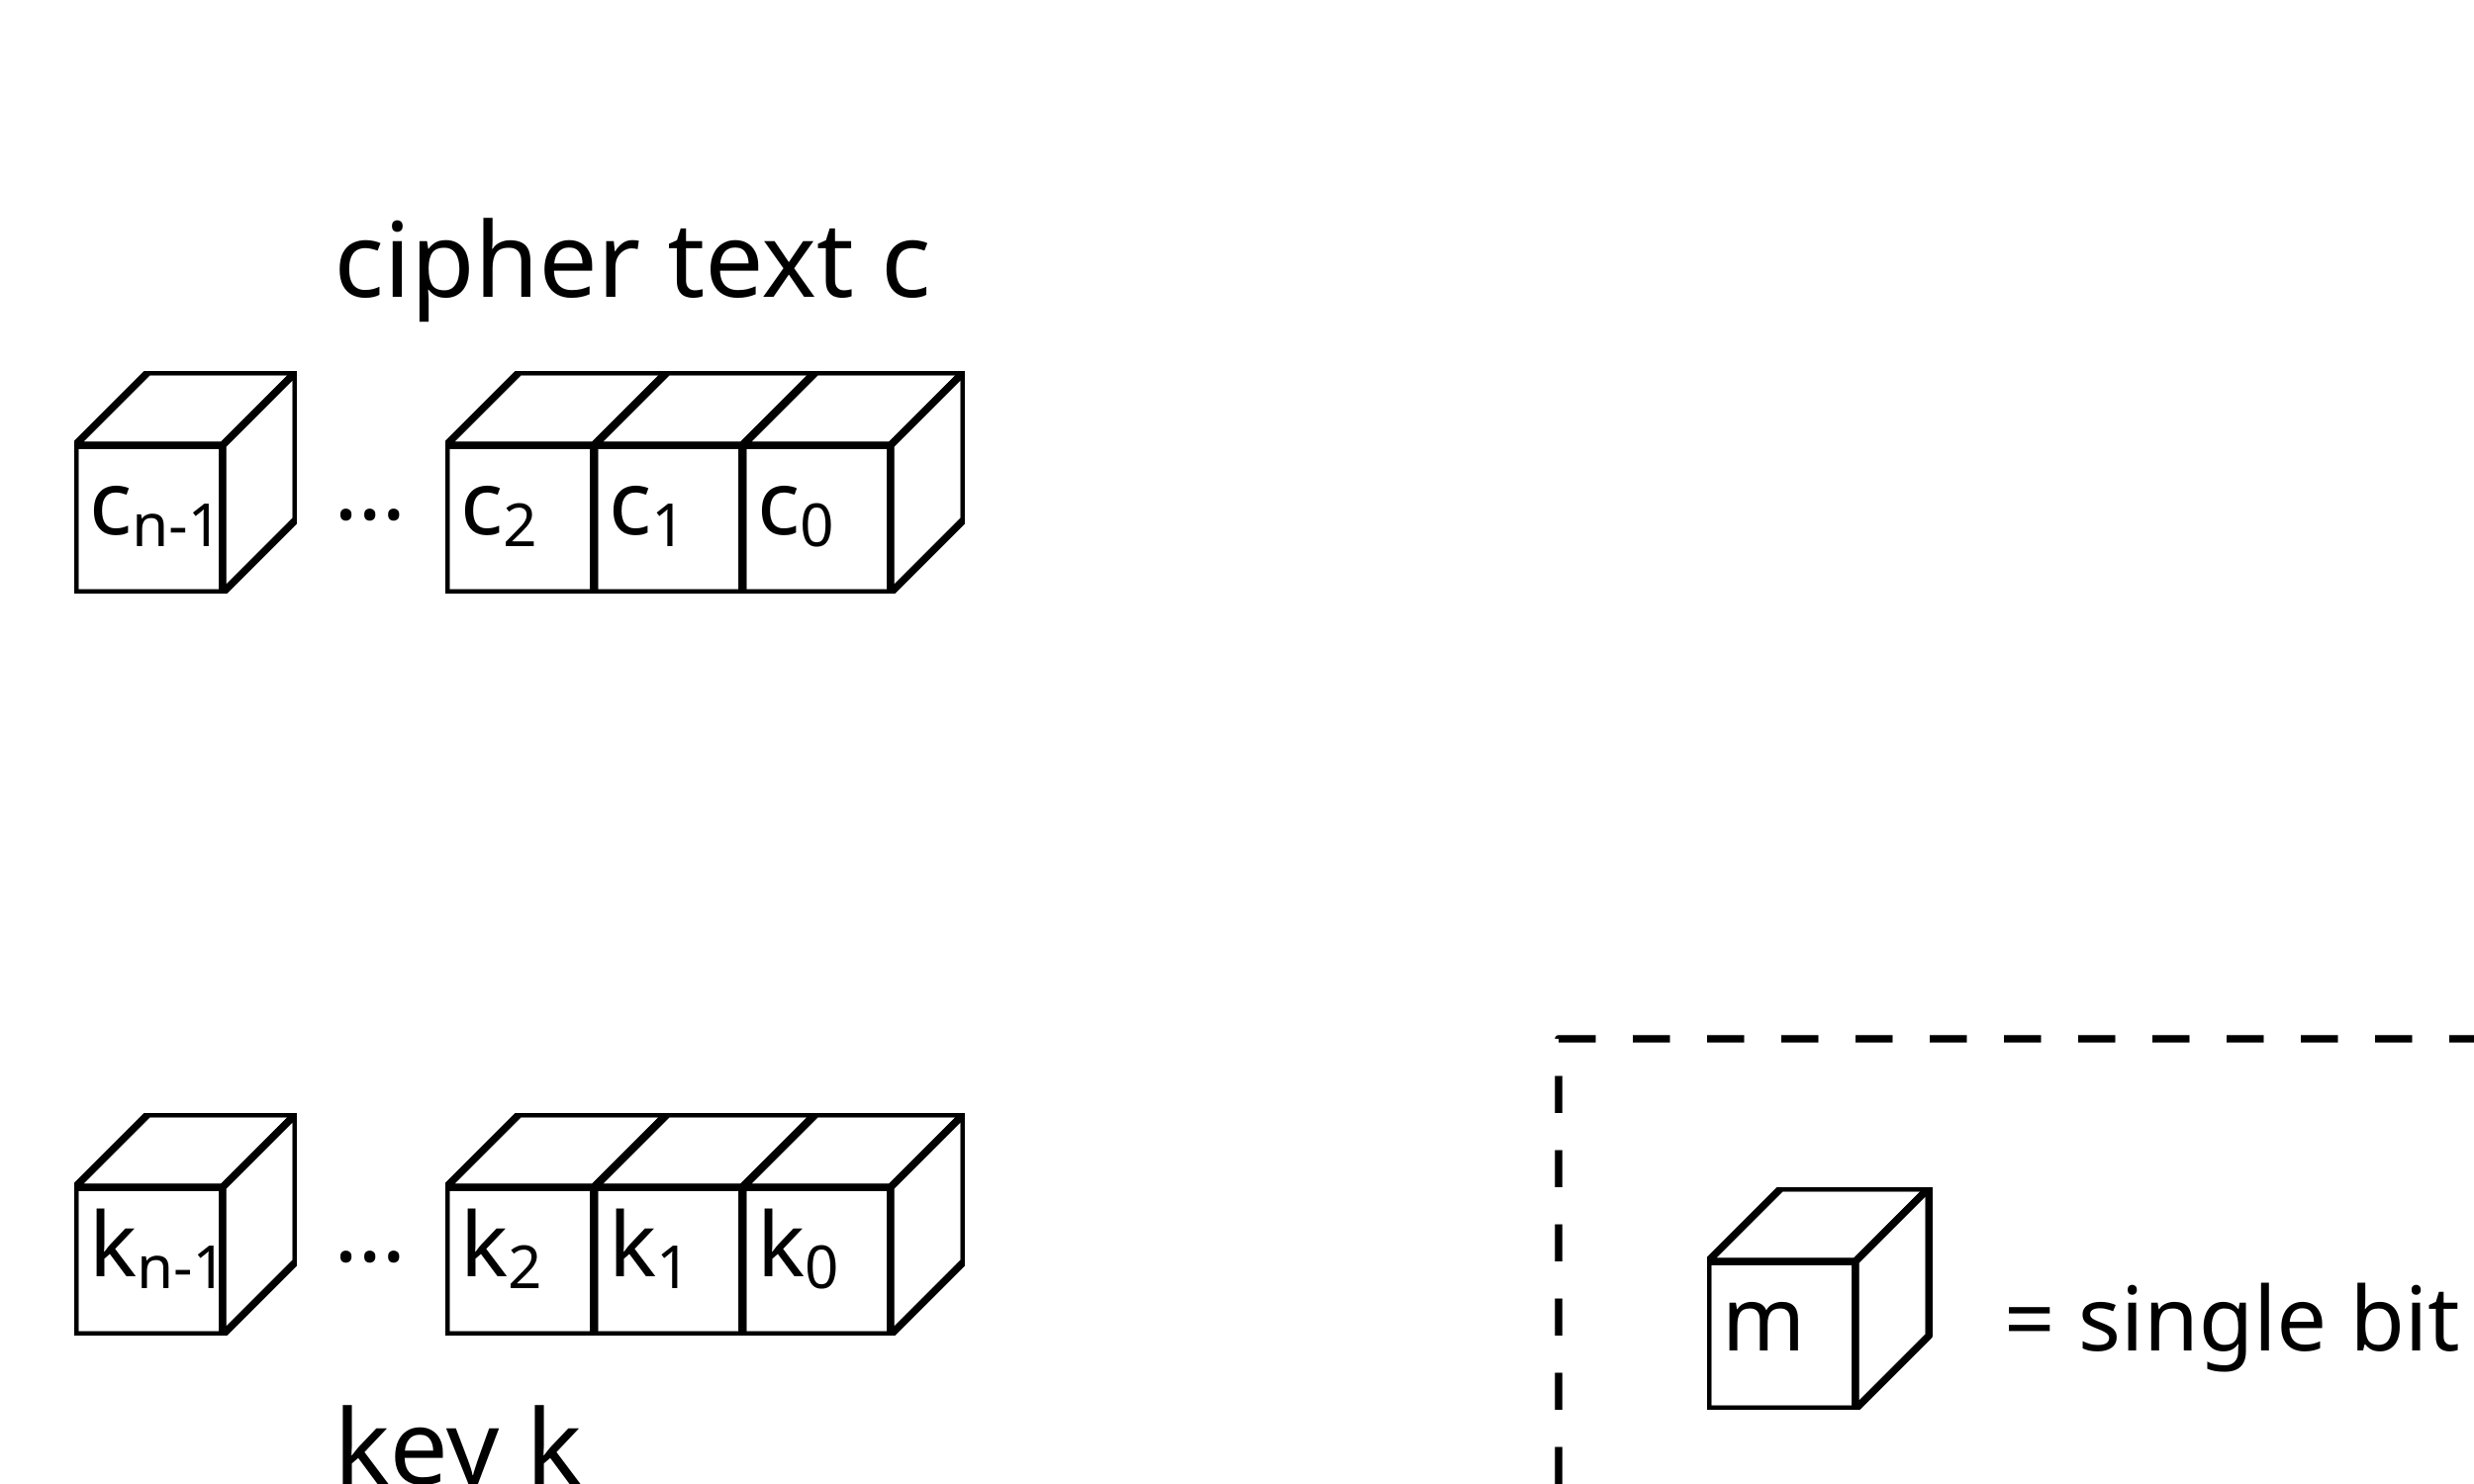
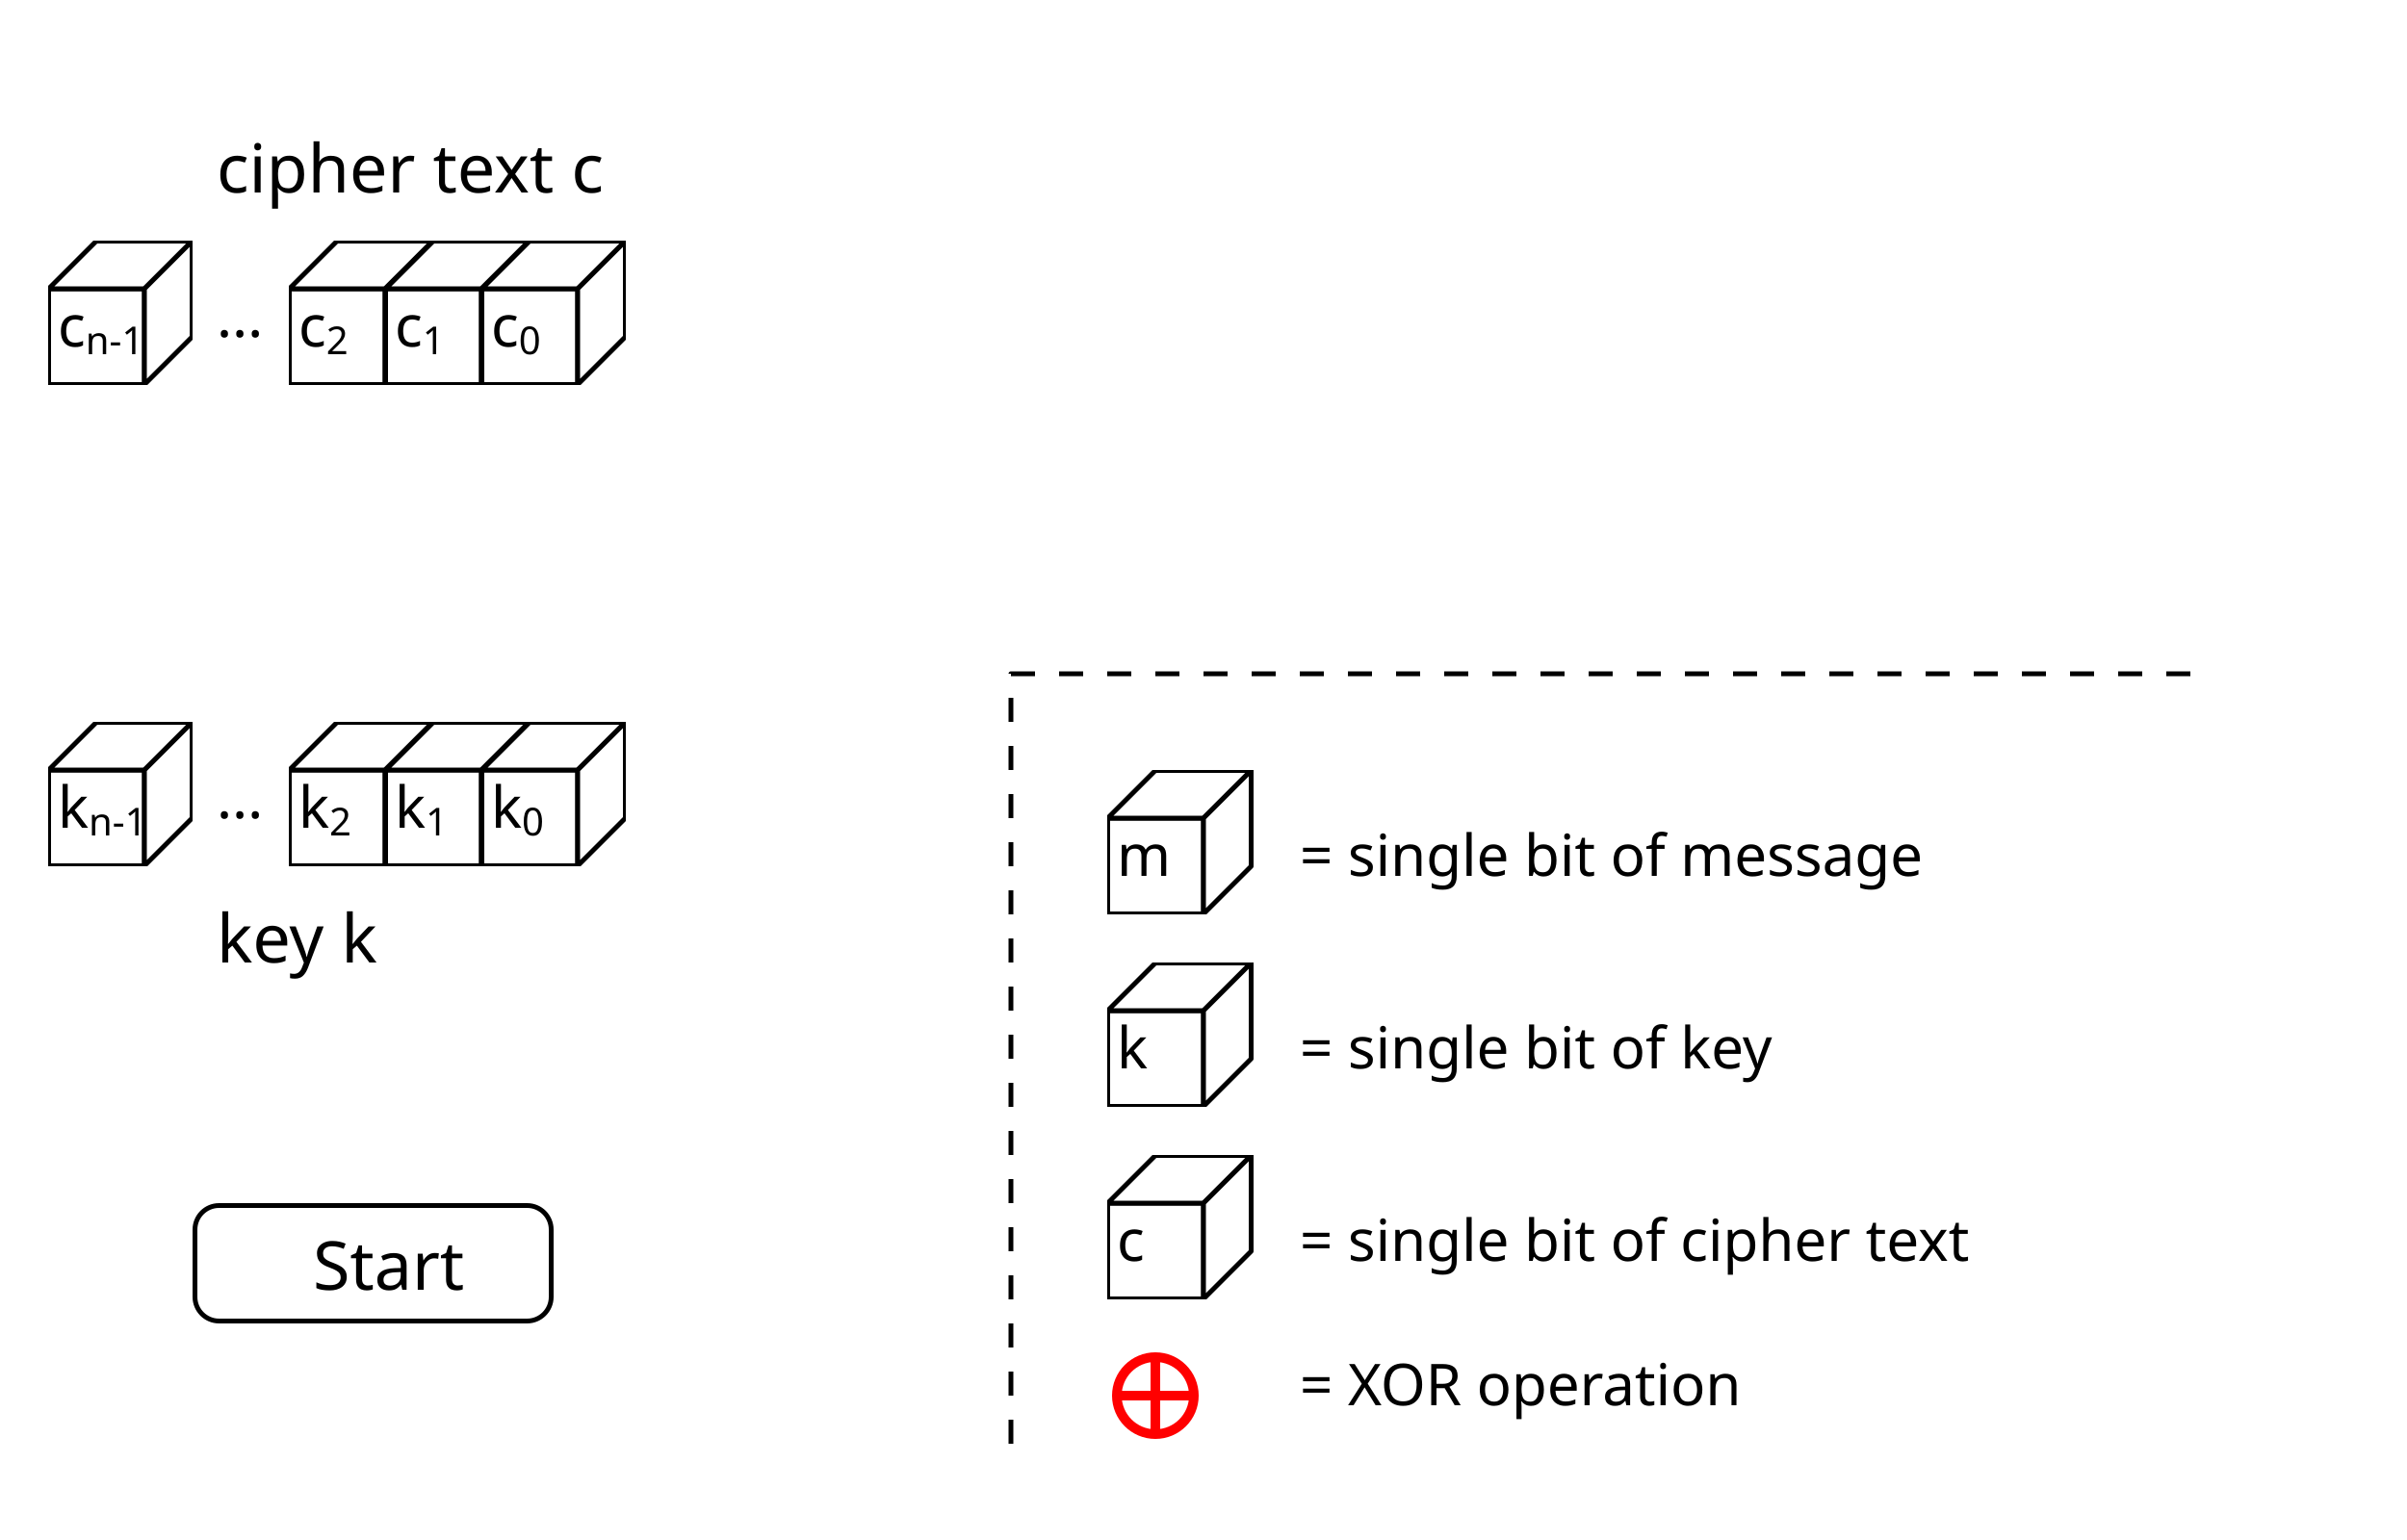
- <svg xmlns="http://www.w3.org/2000/svg" xmlns:xlink="http://www.w3.org/1999/xlink" width="500" height="300" id="svg2">
+ <svg xmlns="http://www.w3.org/2000/svg" xmlns:xlink="http://www.w3.org/1999/xlink" width="750" height="480" id="svg2">
  <defs id="defs4">
    <svg width="30" height="30" id="bit">
      <rect y="10" x="0.1" width="19.9" height="19.9" fill="white" stroke="black" />
      <polygon fill="white" stroke="black" points="0.1 10, 10 0.1, 29.9 0.1, 20 10" />
      <polygon fill="white" stroke="black" points="29.9 0.1, 29.9 20, 20 29.9, 20 10" />
    </svg>
  </defs>
  <g style="fill:none;fill-rule:evenodd;stroke:none;stroke-width:1px;stroke-linecap:butt;stroke-linejoin:round;stroke-opacity:1;font-family:'sans';" id="g2383 " transform="scale(1.5)">
    <rect x="0" y="0" width="800" height="600" fill="white" />
    <text x="45" y="200" fill="black" style="font-size:14px;">
key k
</text>
    <text x="45" y="170" fill="black" style="font-size:12px;">
...
<set attributeName="opacity" to="1" begin="start.click" dur="0" fill="freeze" />
      <set attributeName="opacity" to="0" begin="m23.end+2" dur="0" fill="freeze" />
    </text>
    <svg height="30" width="30" x="10" y="150">
      <use xlink:href="#bit" />
      <text x="2" y="22" fill="black" style="font-size:12px;">
k<tspan baseline-shift="sub" font-size="8">n-1</tspan>
      </text>
      <animate attributeName="x" from="10" to="10" dur="0" fill="freeze" begin="start.click" />
      <animate attributeName="y" from="150" to="150" dur="0" fill="freeze" begin="start.click" />
      <animate attributeName="opacity" from="1" to="1" dur="0" fill="freeze" begin="start.click" />
      <animate attributeName="x" from="10" to="150" dur="2" fill="freeze" begin="m23.end+4" />
      <animate attributeName="y" from="150" to="100" dur="1" fill="freeze" begin="mn1.end" />
      <animate attributeName="opacity" from="0" to="0" dur="0" fill="freeze" begin="mn2.end" />
    </svg>
    <svg height="30" width="30" x="60" y="150">
      <use xlink:href="#bit" />
      <text x="2" y="22" fill="black" style="font-size:12px;">
k<tspan baseline-shift="sub" font-size="8">2</tspan>
      </text>
      <animate attributeName="x" from="60" to="60" dur="0" fill="freeze" begin="start.click" />
      <animate attributeName="y" from="150" to="150" dur="0" fill="freeze" begin="start.click" />
      <animate attributeName="opacity" from="1" to="1" dur="0" fill="freeze" begin="start.click" />
      <animate attributeName="x" from="60" to="150" dur="1.5" fill="freeze" begin="m13.end+2" />
      <animate attributeName="y" from="150" to="100" dur="1" fill="freeze" begin="m21.end" />
      <animate attributeName="opacity" from="0" to="0" dur="0" fill="freeze" begin="m22.end" />
    </svg>
    <svg height="30" width="30" x="80" y="150">
      <use xlink:href="#bit" />
      <text x="2" y="22" fill="black" style="font-size:12px;">
k<tspan baseline-shift="sub" font-size="8">1</tspan>
      </text>
      <animate attributeName="x" from="80" to="80" dur="0" fill="freeze" begin="start.click" />
      <animate attributeName="y" from="150" to="150" dur="0" fill="freeze" begin="start.click" />
      <animate attributeName="opacity" from="1" to="1" dur="0" fill="freeze" begin="start.click" />
      <animate attributeName="x" from="80" to="150" dur="1" fill="freeze" begin="m03.end+2" />
      <animate attributeName="y" from="150" to="100" dur="1" fill="freeze" begin="m11.end" />
      <animate attributeName="opacity" from="0" to="0" dur="0" fill="freeze" begin="m12.end" />
    </svg>
    <svg height="30" width="30" x="100" y="150">
      <use xlink:href="#bit" />
      <text x="2" y="22" fill="black" style="font-size:12px;">
k<tspan baseline-shift="sub" font-size="8">0</tspan>
      </text>
-       <animate attributeName="x" from="100" to="100" dur="0" fill="freeze" begin="start.click" />
      <animate attributeName="y" from="150" to="150" dur="0" fill="freeze" begin="start.click" />
      <animate attributeName="opacity" from="1" to="1" dur="0" fill="freeze" begin="start.click" />
      <animate attributeName="x" from="100" to="150" dur="1" fill="freeze" begin="start.click" />
      <animate attributeName="y" from="150" to="100" dur="1" fill="freeze" begin="m01.end" />
-       <animate attributeName="opacity" from="0" to="0" dur="0" fill="freeze" begin="m02.end" />
+       <animate attributeName="opacity" from="0" to="0" dur="0" fill="freeze" begin="m01.end+1" />
    </svg>
    <text x="45" y="40" fill="black" style="font-size:14px;">
cipher text c
</text>
    <text x="45" y="70" fill="black" style="font-size:12px;">
...
<set attributeName="x" to="45" begin="start.click" dur="0" fill="freeze" />
      <set attributeName="y" to="70" begin="start.click" dur="0" fill="freeze" />
      <set attributeName="x" to="245" begin="m23.end+2" dur="0" fill="freeze" />
      <set attributeName="y" to="120" begin="m23.end+2" dur="0" fill="freeze" />
    </text>
    <svg height="30" width="30" x="10" y="50">
      <use xlink:href="#bit" />
      <text x="2" y="22" fill="black" style="font-size:12px;">
c<tspan baseline-shift="sub" font-size="8">n-1</tspan>
        <animate attributeName="opacity" from="0" to="0" dur="0" fill="freeze" begin="mn2.end" />
        <animate attributeName="opacity" from="1" to="1" dur="0" fill="freeze" begin="start.click" />
      </text>
      <text x="2" y="22" fill="black" style="font-size:12px;" opacity="0">
m<tspan baseline-shift="sub" font-size="8">n-1</tspan>
        <animate attributeName="opacity" from="0" to="0" dur="0" fill="freeze" begin="start.click" />
        <animate attributeName="opacity" from="1" to="1" dur="0" fill="freeze" begin="mn2.end+1" />
      </text>
      <animate attributeName="x" from="10" to="10" dur="0" fill="freeze" begin="start.click" />
      <animate attributeName="y" from="50" to="50" dur="0" fill="freeze" begin="start.click" />
      <animate attributeName="x" from="10" to="150" dur="2" fill="freeze" begin="m23.end+4" id="mn1" />
      <animate attributeName="y" from="50" to="100" dur="1" fill="freeze" begin="mn1.end" id="mn2" />
      <animate attributeName="x" from="150" to="210" dur="1" fill="freeze" begin="mn2.end+2" id="mn3" />
    </svg>
    <svg height="30" width="30" x="60" y="50">
      <use xlink:href="#bit" />
      <text x="2" y="22" fill="black" style="font-size:12px;">
c<tspan baseline-shift="sub" font-size="8">2</tspan>
        <animate attributeName="opacity" from="1" to="1" dur="0" fill="freeze" begin="start.click" />
        <animate attributeName="opacity" from="0" to="0" dur="0" fill="freeze" begin="m22.end" />
      </text>
      <text x="2" y="22" fill="black" style="font-size:12px;" opacity="0">
m<tspan baseline-shift="sub" font-size="8">2</tspan>
        <animate attributeName="opacity" from="0" to="0" dur="0" fill="freeze" begin="start.click" />
        <animate attributeName="opacity" from="1" to="1" dur="0" fill="freeze" begin="m22.end+1" />
      </text>
      <animate attributeName="x" from="60" to="60" dur="0" fill="freeze" begin="start.click" />
      <animate attributeName="y" from="50" to="50" dur="0" fill="freeze" begin="start.click" />
      <animate attributeName="x" from="60" to="150" dur="1.5" fill="freeze" begin="m13.end+2" id="m21" />
      <animate attributeName="y" from="50" to="100" dur="1" fill="freeze" begin="m21.end" id="m22" />
      <animate attributeName="x" from="150" to="260" dur="1.5" fill="freeze" begin="m22.end+2" id="m23" />
    </svg>
    <svg height="30" width="30" x="80" y="50">
      <use xlink:href="#bit" />
      <text x="2" y="22" fill="black" style="font-size:12px;">
c<tspan baseline-shift="sub" font-size="8">1</tspan>
        <animate attributeName="opacity" from="1" to="1" dur="0" fill="freeze" begin="start.click" />
        <animate attributeName="opacity" from="0" to="0" dur="0" fill="freeze" begin="m12.end" />
      </text>
      <text x="2" y="22" fill="black" style="font-size:12px;" opacity="0">
m<tspan baseline-shift="sub" font-size="8">1</tspan>
        <animate attributeName="opacity" from="0" to="0" dur="0" fill="freeze" begin="start.click" />
        <animate attributeName="opacity" from="1" to="1" dur="0" fill="freeze" begin="m12.end+1" />
      </text>
      <animate attributeName="x" from="80" to="80" dur="0" fill="freeze" begin="start.click" />
      <animate attributeName="y" from="50" to="50" dur="0" fill="freeze" begin="start.click" />
      <animate attributeName="x" from="80" to="150" dur="1" fill="freeze" begin="m03.end+2" id="m11" />
      <animate attributeName="y" from="50" to="100" dur="1" fill="freeze" begin="m11.end" id="m12" />
      <animate attributeName="x" from="150" to="280" dur="2" fill="freeze" begin="m12.end+2" id="m13" />
    </svg>
    <svg height="30" width="30" x="100" y="50">
      <use xlink:href="#bit" />
      <text x="2" y="22" fill="black" style="font-size:12px;">
c<tspan baseline-shift="sub" font-size="8">0</tspan>
        <animate attributeName="opacity" from="1" to="1" dur="0" fill="freeze" begin="start.click" />
        <animate attributeName="opacity" from="0" to="0" dur="0" fill="freeze" begin="m02.end" />
      </text>
      <text x="2" y="22" fill="black" style="font-size:12px;" opacity="0">
m<tspan baseline-shift="sub" font-size="8">0</tspan>
        <animate attributeName="opacity" from="0" to="0" dur="0" fill="freeze" begin="start.click" />
        <animate attributeName="opacity" from="1" to="1" dur="0" fill="freeze" begin="m02.end+1" />
      </text>
-       <animate attributeName="x" from="100" to="100" dur="0" fill="freeze" begin="start.click" />
      <animate attributeName="y" from="50" to="50" dur="0" fill="freeze" begin="start.click" />
      <animate attributeName="x" from="100" to="150" dur="1" fill="freeze" begin="start.click" id="m01" />
      <animate attributeName="y" from="50" to="100" dur="1" fill="freeze" begin="m01.end" id="m02" />
      <animate attributeName="x" from="150" to="300" dur="2" fill="freeze" begin="m02.end+2" id="m03" />
    </svg>
    <svg x="150" y="100" height="30" width="30" opacity="0">
      <set attributeName="opacity" to="1" dur="1" begin="m02.end;m12.end;m22.end;mn2.end" />
      <circle cx="10" cy="20" r="8" stroke="red" stroke-width="2" />
      <path d="M 10 12 l 0 16 M 2 20 l 16 0" stroke="red" stroke-width="2" />
    </svg>
    <text x="245" y="90" fill="black" style="font-size:14px;" opacity="0">
message m
<set attributeName="opacity" to="0" begin="start.click" dur="0" fill="freeze" />
      <set attributeName="opacity" to="1" begin="mn3.end" dur="0" fill="freeze" />
    </text>
    <path d="M 210 300 l 0 -160 250 0" stroke="black" stroke-dasharray="5,5" />
    <svg height="30" width="250" x="230" y="160">
      <use xlink:href="#bit" />
      <text x="2" y="22" fill="black" style="font-size:12px;">
m
</text>
      <text x="40" y="22" fill="black" style="font-size:12px;">
= single bit of message
</text>
    </svg>
    <svg height="30" width="250" x="230" y="200">
      <use xlink:href="#bit" />
      <text x="2" y="22" fill="black" style="font-size:12px;">
k
</text>
      <text x="40" y="22" fill="black" style="font-size:12px;">
= single bit of key
</text>
    </svg>
    <svg height="30" width="250" x="230" y="240">
      <use xlink:href="#bit" />
      <text x="2" y="22" fill="black" style="font-size:12px;">
c
</text>
      <text x="40" y="22" fill="black" style="font-size:12px;">
= single bit of cipher text
</text>
    </svg>
    <svg height="30" width="250" x="230" y="270">
      <circle cx="10" cy="20" r="8" stroke="red" stroke-width="2" />
      <path d="M 10 12 l 0 16 M 2 20 l 16 0" stroke="red" stroke-width="2" />
      <text x="40" y="22" fill="black" style="font-size:12px;">
= XOR operation
</text>
    </svg>
    <svg height="25" width="75" x="40" y="250" id="start">
      <set attributeName="x" to="-100" begin="start.click" />
      <set attributeName="x" to="40" begin="mn3.end" />
      <rect height="24" width="74" x="0.5" y="0.5" rx="5" ry="5" stroke="black" fill="white" />
      <text fill="black" x="25" y="18" style="font-size:14px;">
Start
</text>
    </svg>
  </g>
</svg>
